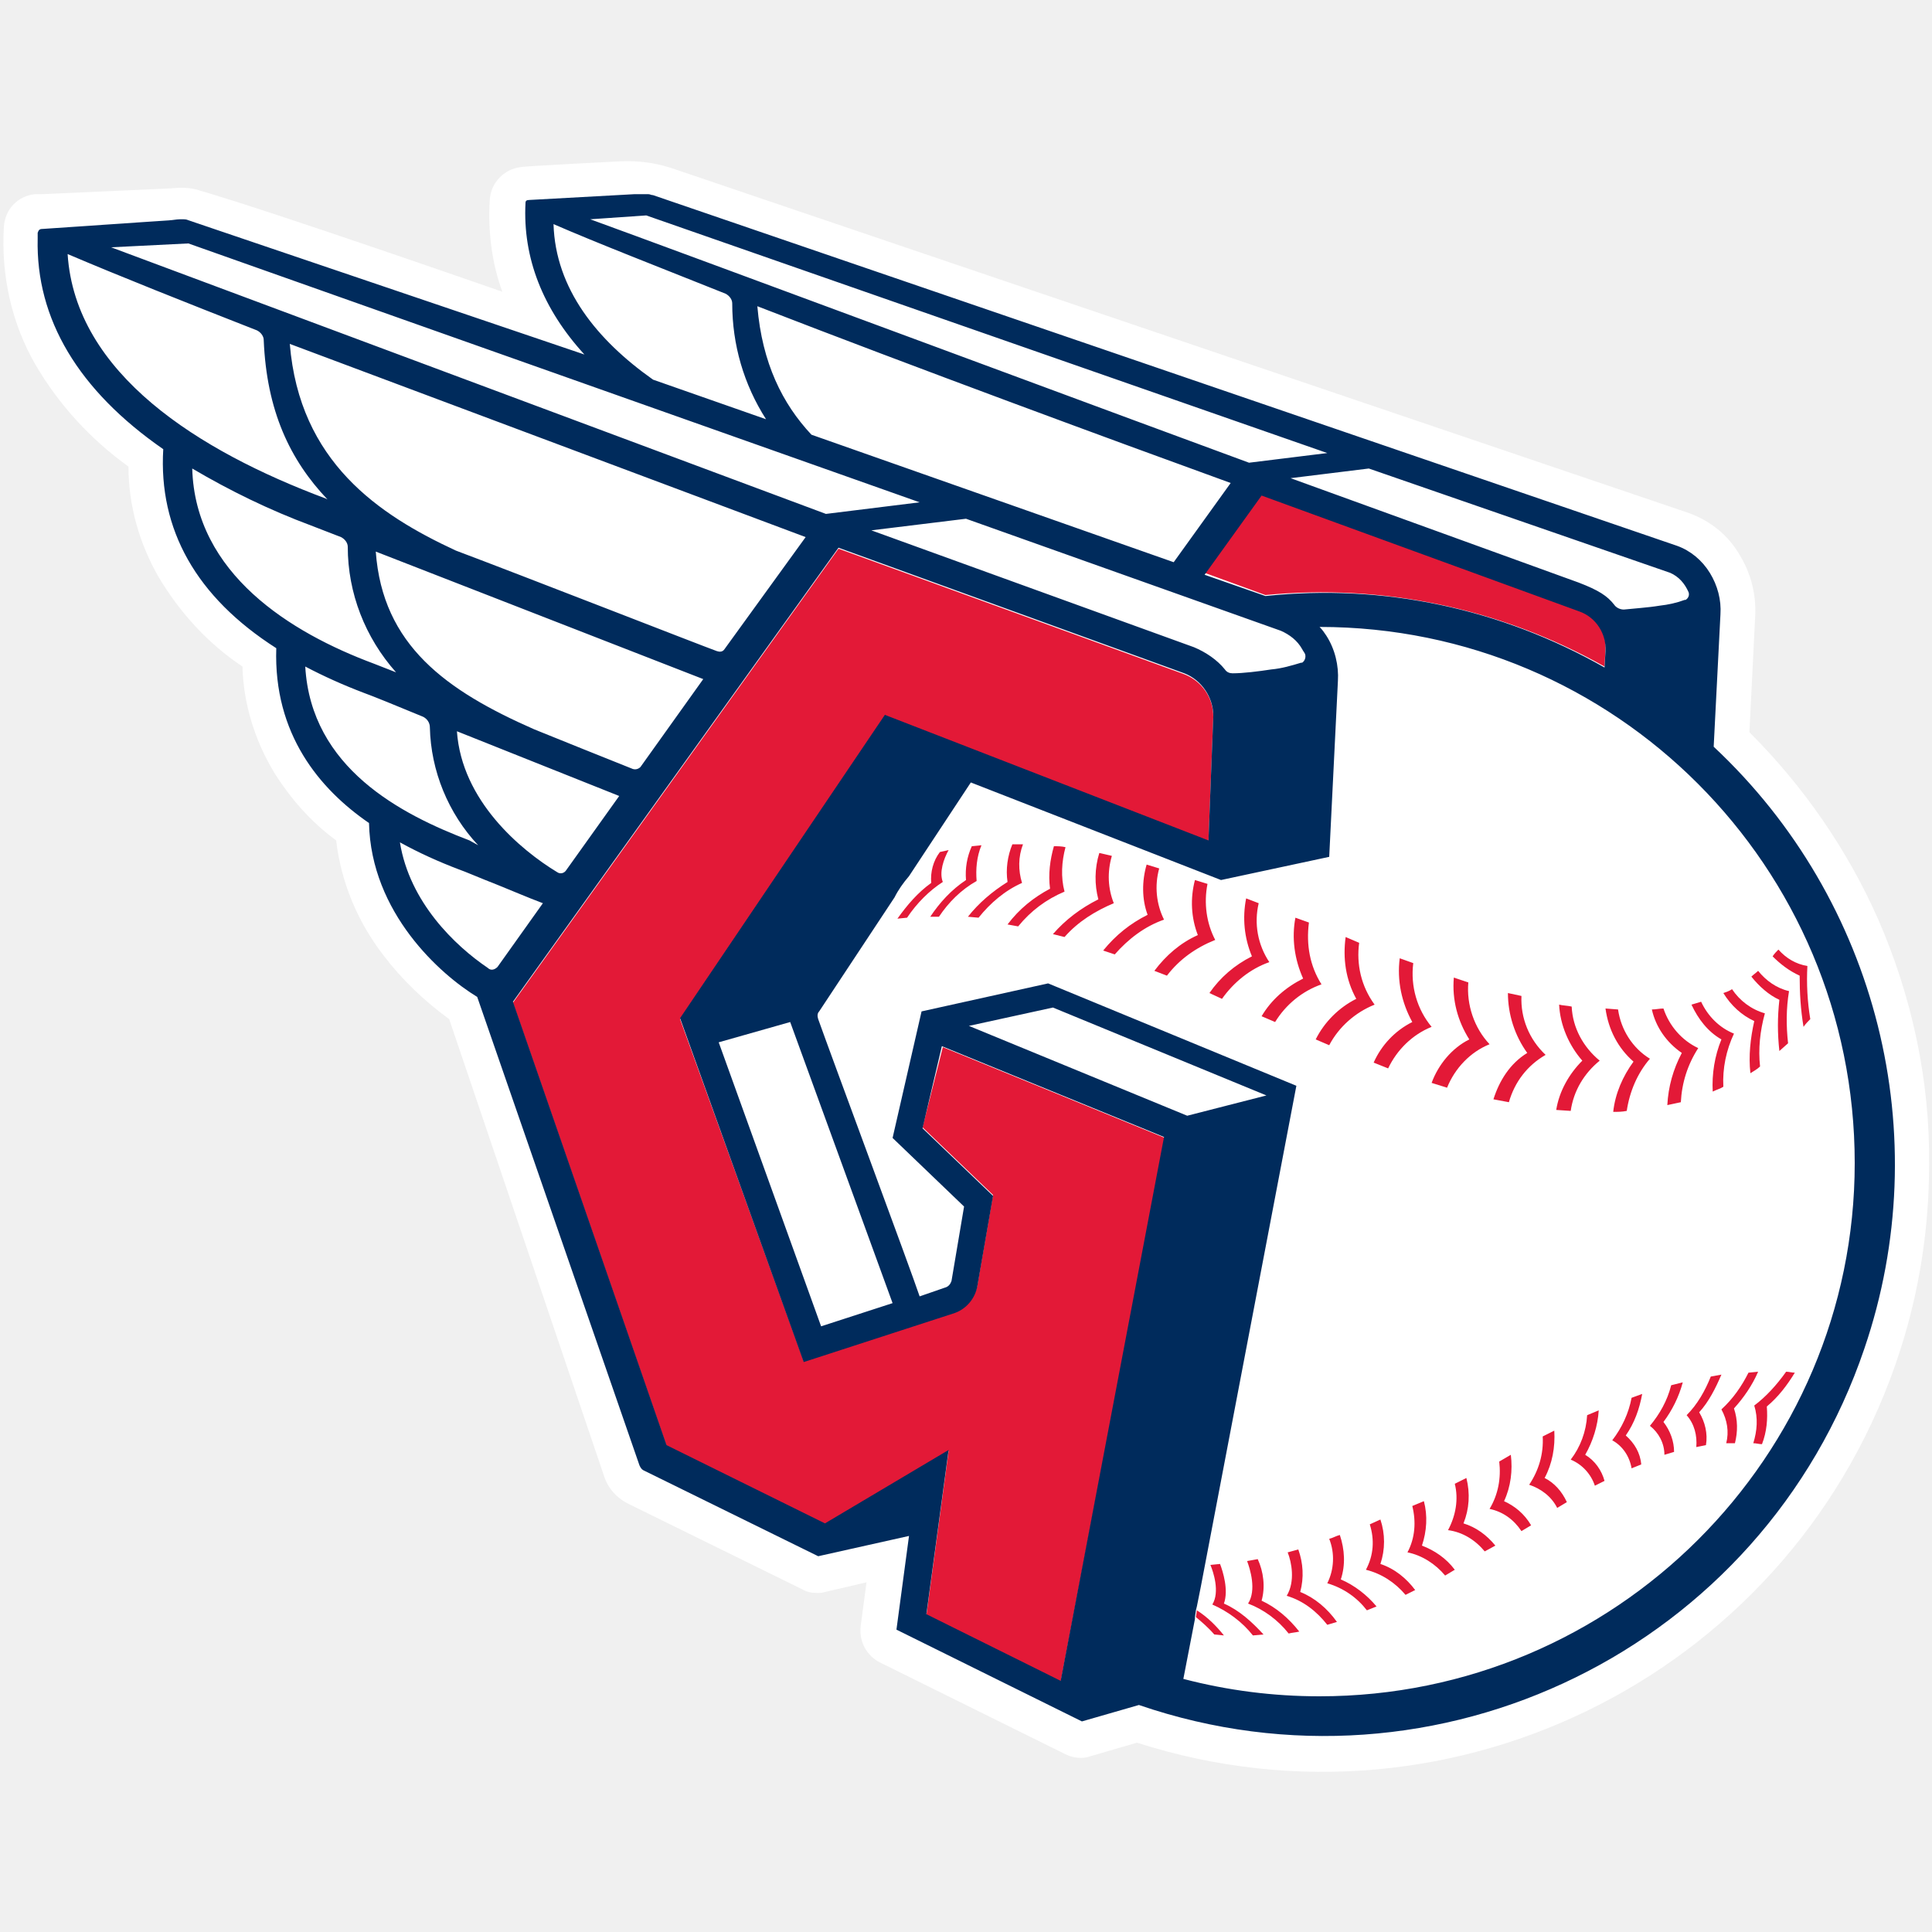
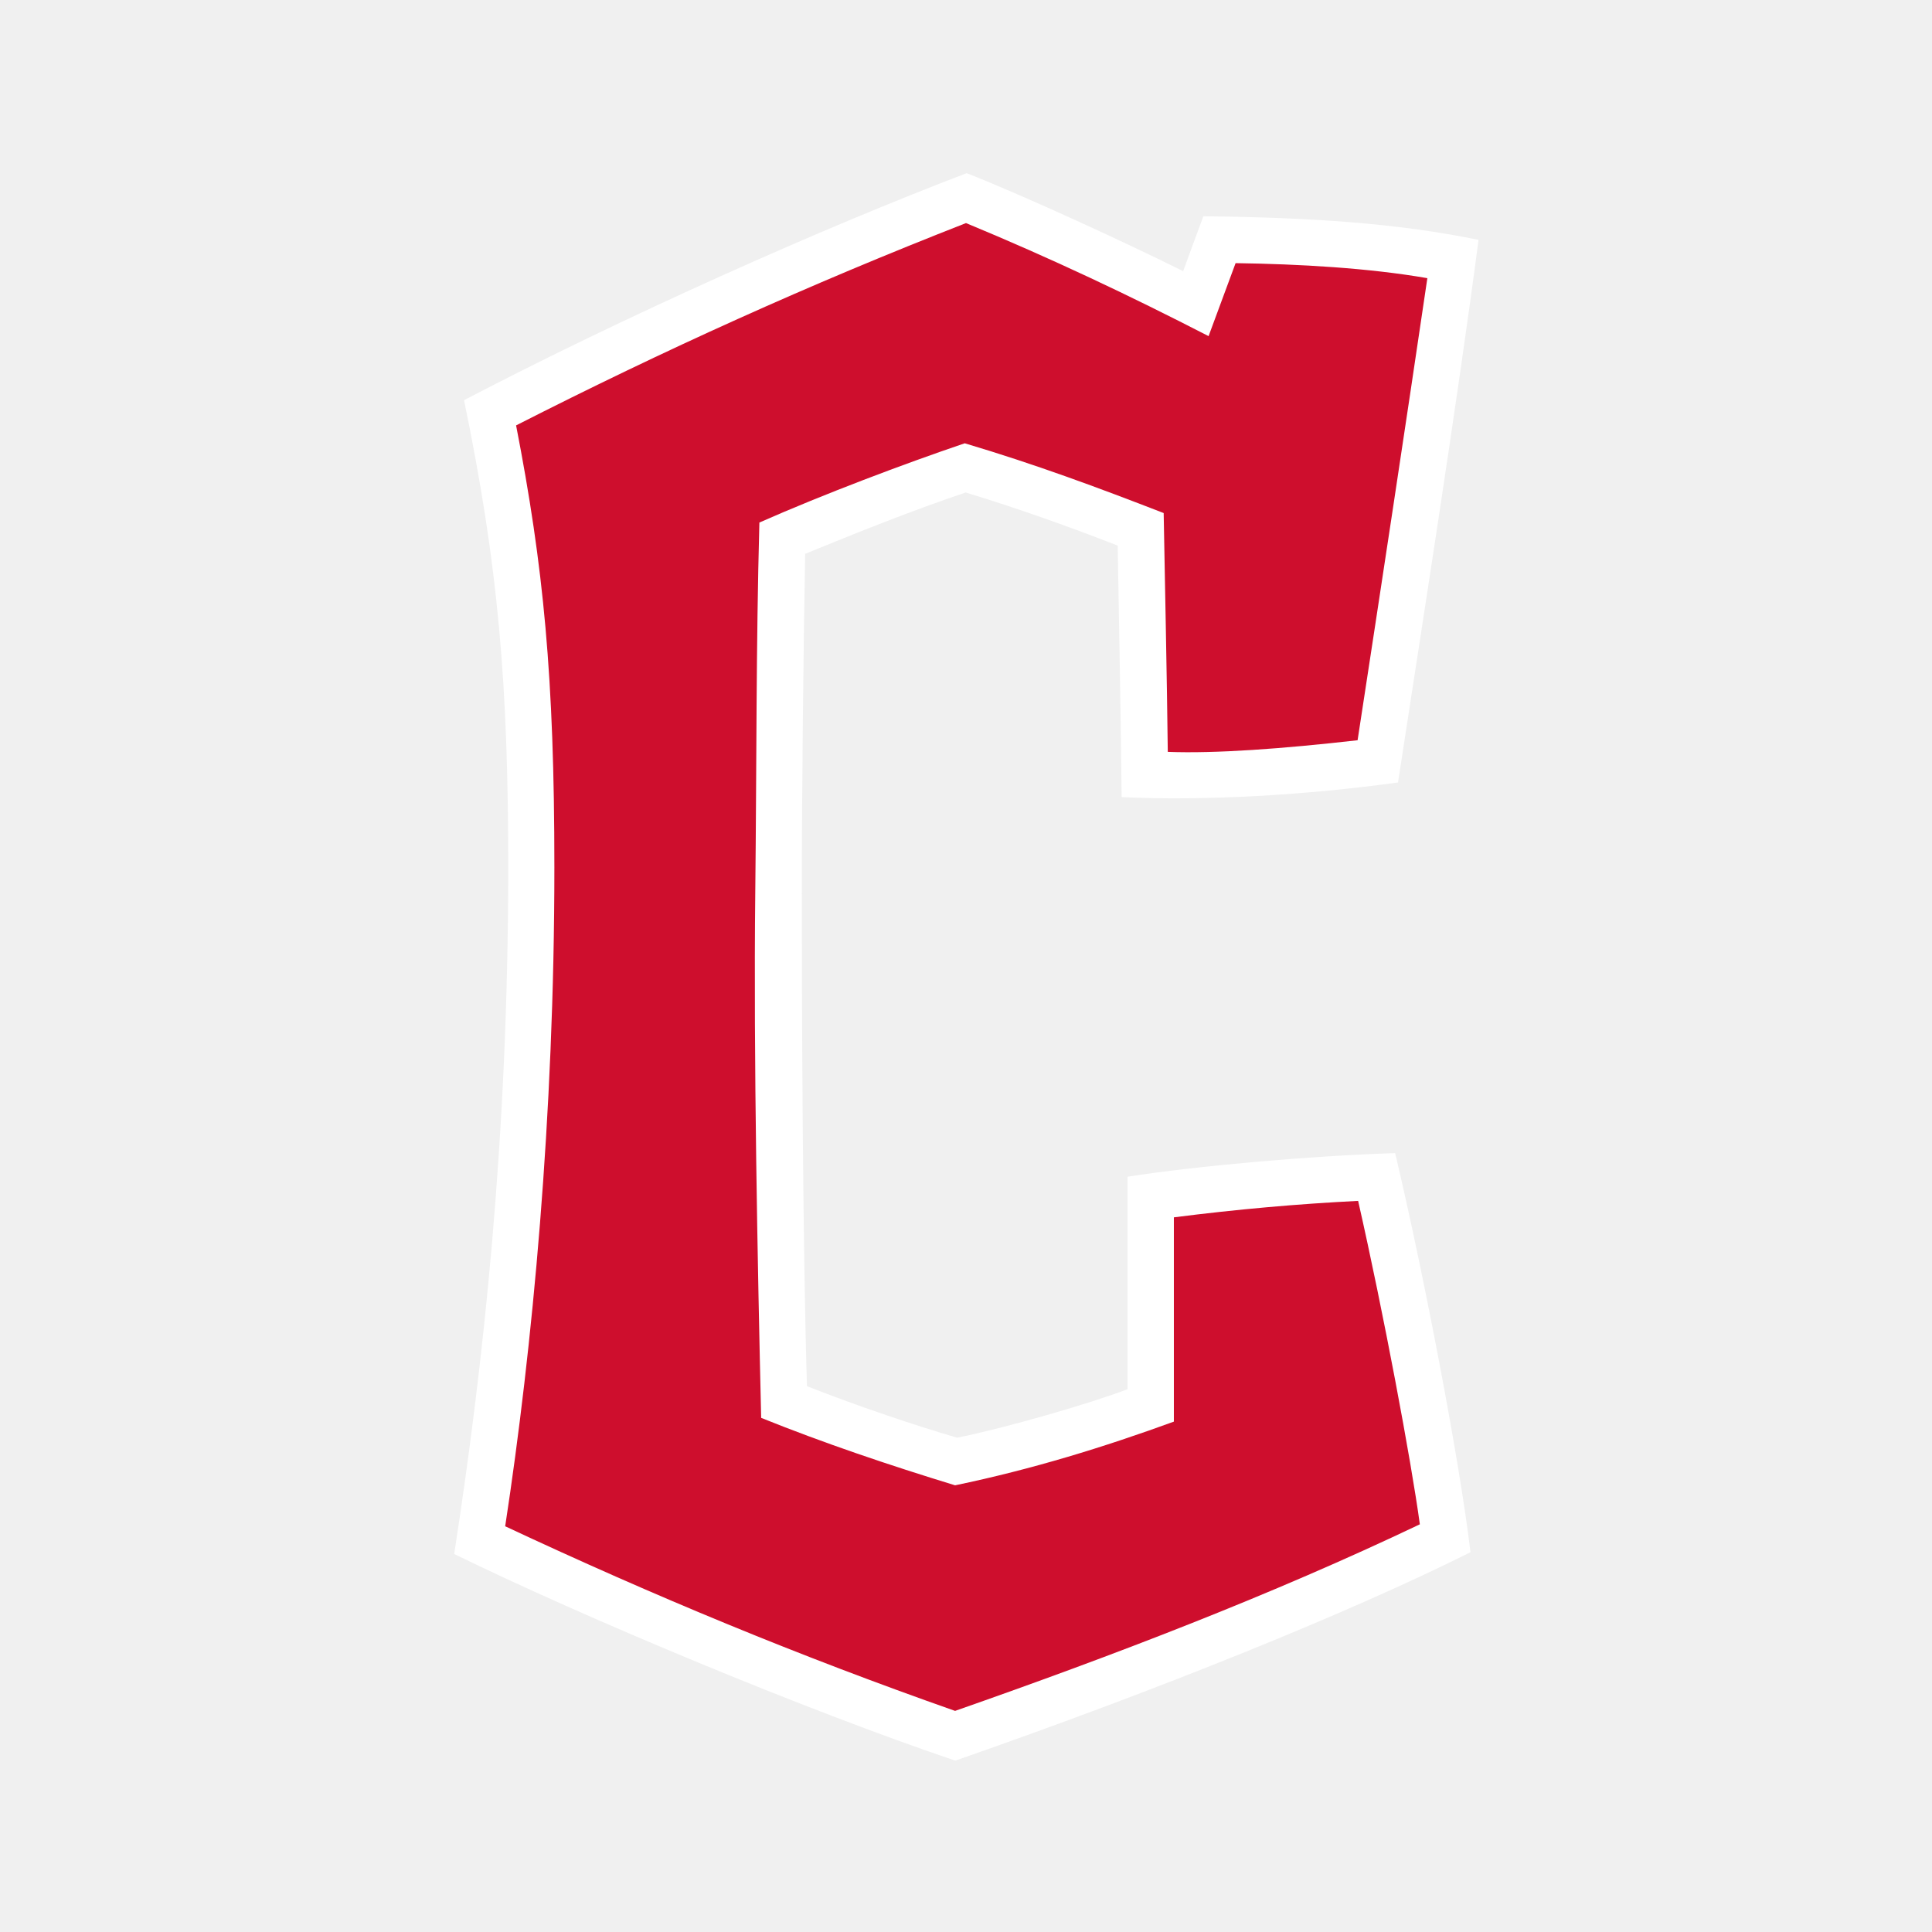
- <svg xmlns="http://www.w3.org/2000/svg" xml:space="preserve" id="Layer_1" x="0px" y="0px" style="enable-background:new 0 0 200 200" version="1.1" viewBox="0 0 200 200">
-   <style>.st0{fill:#fff}.st1{fill:#e31937}</style>
-   <path d="M194.4 95.1c-3.2-7.2-7.7-13.7-13.3-19.3l.6-12.1c.1-2.3-.5-4.5-1.7-6.4-1.2-2-3-3.4-5.2-4.2L70.1 17.6c-1.9-.7-3.9-1-5.9-.9 0 0-10 .5-10.3.6-1.7.2-3.1 1.6-3.2 3.4-.2 3.2.2 6.5 1.3 9.5 0 0-23.8-8.3-31.4-10.5-.9-.3-1.9-.3-2.9-.2l-13.3.6h-.8c-1.8.2-3.1 1.6-3.2 3.4-.3 5 .8 10 3.3 14.3 2.4 4.1 5.7 7.7 9.6 10.5 0 4 1.1 7.9 3.1 11.4 2.2 3.7 5.1 6.9 8.7 9.3.1 3.9 1.3 7.7 3.3 11 1.7 2.7 3.8 5.1 6.4 7 .5 4.3 2.2 8.4 4.9 11.9 1.9 2.5 4.2 4.7 6.8 6.6L62.6 153c.4 1.1 1.2 2 2.3 2.6l18.1 8.9c.5.3 1 .4 1.6.4.3 0 .5 0 .8-.1l4.3-1-.6 4.5c-.2 1.6.6 3.1 2 3.8l19.2 9.5c.8.4 1.8.5 2.6.2l4.8-1.4c33 10.6 68.4-7.6 79-40.6 2-6.2 3-12.7 3-19.2.1-8.8-1.8-17.5-5.3-25.5z" class="st0" />
-   <path d="M136.9 179.7c-6.5 0-13-1.1-19.1-3.2l-5.9 1.7-19.2-9.5L94 159l-9.4 2.1-18.1-8.9c-.2-.1-.4-.3-.4-.5l-16.8-48.5c-3.8-2.3-11-8.8-11.2-18-5-3.5-9.9-9.1-9.6-18.1-8.2-5.3-12.2-12.3-11.7-20.6C8.1 40.4 3.7 33 3.8 24.7V24.1c0-.3.1-.4.4-.4l13.2-.8c.2 0 .7 0 1-.1h.3c.2 0 .4 0 .6.1l41 13.9c-4.3-4.7-6.4-10-6.1-15.7 0-.2.2-.3.4-.3l10.9-.6h1.4c.2 0 .3 0 .5.1l106 36.3c1.4.5 2.6 1.5 3.4 2.8.8 1.3 1.2 2.8 1.1 4.3l-.7 13.7c23.9 22.3 25.1 59.8 2.7 83.7-11 11.9-26.6 18.7-43 18.6z" class="st0" />
-   <path d="M136.6 64.7c.2.3.5.6.7.9.9 1.4 1.3 3 1.2 4.7l-.9 18.2-11.3 2.4-25.9-10.1-6.4 9.7c-.6.7-1.1 1.4-1.5 2.2l-7.8 11.8c-.2.2-.2.5-.1.8 1.2 3.4 9.6 26 10.5 28.7l2.6-.9c.3-.1.6-.4.7-.7l1.3-7.7-7.4-7.1 3-13.1 13.1-2.9 25.7 10.6-9.9 51.9-.4 2-.1.4c1.1.7 2 1.6 2.8 2.6l-1-.1c-.6-.7-1.2-1.4-1.9-1.9v.2l-1.2 6.2c29.6 7.8 59.9-9.9 67.7-39.5s-9.9-59.9-39.5-67.7c-4.5-1-9.2-1.6-14-1.6zm45.4 35.8c.8 1.1 1.9 1.8 3.2 2.1-.3 1.8-.3 3.6-.1 5.4l-.9.8c-.2-1.8-.2-3.5 0-5.3-1.2-.6-2.2-1.4-2.9-2.4.2-.2.5-.4.7-.6zm-2.7 1.9c.8 1.3 2 2.2 3.4 2.5-.5 1.8-.7 3.6-.5 5.5-.3.2-.7.4-1 .7-.2-1.8 0-3.6.4-5.4-1.3-.6-2.4-1.6-3.2-2.8.3-.2.6-.4.9-.5zm-3.1 1.3c.6 1.5 1.8 2.7 3.4 3.3-.8 1.7-1.2 3.6-1.1 5.5-.4.2-.8.3-1.1.5-.1-1.9.3-3.7.9-5.4-1.4-.8-2.5-2.1-3.1-3.6.3-.1.6-.2 1-.3zm-4.1.8c.6 1.8 1.9 3.3 3.6 4.1-1 1.7-1.6 3.6-1.8 5.6-.4.1-.9.2-1.4.3.1-1.9.6-3.8 1.5-5.4-1.5-1.1-2.7-2.7-3.2-4.5.5-.1.9-.1 1.3-.1zm-16.1-1.7 1.4.3c-.1 2.3.9 4.5 2.5 6.1-1.8 1.1-3.2 2.9-3.8 4.9l-1.6-.3c.5-1.9 1.7-3.6 3.4-4.8-1.2-1.8-1.9-4-1.9-6.2zm-5.5-1.6 1.5.5c-.2 2.4.6 4.7 2.2 6.4-2 .8-3.6 2.5-4.4 4.5l-1.6-.5c.7-2 2.1-3.6 4-4.5-1.3-1.9-1.8-4.2-1.7-6.4zm-5.6-2 1.4.5c-.3 2.4.4 4.7 1.9 6.6-2 .8-3.6 2.3-4.5 4.3l-1.5-.6c.8-1.8 2.3-3.3 4.1-4.3-1.2-1.9-1.7-4.2-1.4-6.5zm-4.5 4.2c-1-2-1.4-4.2-1.1-6.4l1.4.6c-.3 2.3.3 4.6 1.6 6.4-2 .8-3.7 2.3-4.7 4.2l-1.5-.6c1-1.8 2.5-3.3 4.3-4.2zM93.8 95l-1 .1c1-1.4 2.1-2.7 3.5-3.7-.1-1.2.3-2.3.9-3.2l.9-.2c-.5.9-1 2.3-.6 3.3-1.4.9-2.7 2.2-3.7 3.7zm3.4-.2h-.9c1-1.5 2.2-2.7 3.7-3.7-.1-1.2.1-2.4.6-3.5l1-.1c-.5 1.2-.7 2.4-.5 3.7-1.5.9-2.9 2.1-3.9 3.6zm4 .3-1.1-.1c1.2-1.5 2.6-2.7 4.1-3.7-.2-1.3 0-2.7.5-3.9h1.1c-.5 1.3-.5 2.7-.2 4.1-1.7.9-3.2 2.1-4.4 3.6zm4.2.7-1.1-.2c1.2-1.5 2.7-2.7 4.3-3.6-.2-1.5-.1-3 .4-4.4.4 0 .8.1 1.2.1-.4 1.5-.4 3.1-.1 4.6-1.8.8-3.4 2-4.7 3.5zm4.8 1.3-1.2-.3c1.3-1.5 2.9-2.7 4.7-3.6-.4-1.6-.4-3.3.1-4.8l1.3.3c-.5 1.6-.4 3.4.2 5-2 .6-3.7 1.8-5.1 3.4zm5.3 1.7-1.2-.4c1.2-1.5 2.8-2.8 4.6-3.7-.6-1.7-.6-3.5-.1-5.2l1.3.4c-.5 1.8-.3 3.7.5 5.4-2.1.7-3.8 1.9-5.1 3.5zm5.4 2.1-1.3-.5c1.2-1.5 2.7-2.8 4.4-3.6-.7-1.8-.8-3.8-.3-5.7l1.3.4c-.5 2-.2 4 .8 5.8-2 .8-3.7 2-4.9 3.6zm5.6 2.4-1.3-.6c1.1-1.6 2.6-3 4.4-3.8-.8-1.9-1-4-.6-6l1.4.5c-.4 2.1 0 4.3 1.1 6.1-2.1.8-3.8 2.1-5 3.8zm5.6 2.5-1.4-.6c1-1.7 2.5-3.1 4.3-3.9-.9-2-1.2-4.2-.8-6.3l1.4.6c-.3 2.2.1 4.5 1.4 6.4-2.1.6-3.8 2-4.9 3.8zm-2.5 63.5c-1.1-1.4-2.5-2.5-4.2-3.2.8-1.2.1-3.4-.2-4.1l1-.1c.3.7 1 2.7.4 4.1 1.6.8 2.9 1.9 3.9 3.3h-.9zm3.8-.4c-1.1-1.4-2.5-2.5-4.2-3.1.9-1.4.2-3.5-.1-4.4l1.1-.2c.6 1.4.7 2.9.4 4.3 1.5.7 2.9 1.8 3.9 3.1-.4.3-.8.4-1.1.3zm4-.8c-1.1-1.4-2.5-2.5-4.2-3 .9-1.5.4-3.5.1-4.5.4-.1.7-.2 1.1-.3.6 1.4.7 3 .2 4.4 1.5.7 2.9 1.7 3.9 3.1l-1.1.3zm4.1-1.3c-1-1.4-2.5-2.4-4.1-2.8.7-1.5.8-3.1.2-4.6.4-.1.7-.2 1.1-.4.5 1.5.6 3.1.1 4.6 1.5.6 2.8 1.6 3.7 2.9l-1 .3zm4.1-1.8c-1-1.3-2.4-2.2-4.1-2.6.7-1.5.8-3.1.4-4.7l1.1-.5c.5 1.5.5 3.1 0 4.6 1.5.5 2.7 1.5 3.6 2.7l-1 .5zm4-2.1c-1-1.2-2.4-2.1-3.9-2.4.8-1.5.9-3.2.5-4.8l1.2-.5c.4 1.5.4 3.1-.2 4.6 1.4.5 2.6 1.3 3.4 2.5l-1 .6zm4.1-2.3c-1-1.1-2.3-1.9-3.8-2.2.8-1.5 1-3.2.7-4.8l1.2-.6c.4 1.6.3 3.2-.3 4.7 1.3.4 2.4 1.2 3.3 2.3l-1.1.6zm3.7-2.3c-.8-1.2-2-2-3.3-2.3.9-1.5 1.2-3.2 1-4.9l1.2-.7c.3 1.6 0 3.3-.7 4.8 1.2.5 2.2 1.3 2.8 2.4l-1 .7zm3.8-2.3c-.6-1.2-1.6-2-2.9-2.4 1-1.5 1.5-3.2 1.4-5l1.2-.6c.1 1.7-.2 3.4-1 4.9 1 .5 1.9 1.4 2.4 2.4l-1.1.7zm-.2-41.2c.4-1.9 1.3-3.7 2.7-5.1-1.4-1.6-2.3-3.6-2.4-5.8.4.1.9.2 1.3.2.1 2.2 1.2 4.2 2.9 5.6-1.6 1.3-2.7 3.2-3.1 5.2l-1.4-.1zm4.1 39c-.4-1.2-1.3-2.2-2.5-2.7 1-1.4 1.6-3 1.7-4.6l1.2-.5c-.1 1.6-.5 3.2-1.4 4.6 1 .7 1.7 1.6 2 2.8l-1 .4zm2.4-49.2c.3 2.1 1.6 3.9 3.3 5.1-1.3 1.5-2.1 3.4-2.4 5.4-.5 0-.9 0-1.4.1.2-1.9 1-3.7 2.1-5.2-1.5-1.4-2.5-3.3-2.9-5.3l1.3-.1zm2.4 47-1 .4c-.2-1.2-.9-2.3-2-2.9 1-1.3 1.7-2.8 2-4.4l1.1-.4c-.2 1.5-.8 3-1.7 4.3.9.8 1.5 1.8 1.6 3zm3.4-1.2-1 .3c0-1.2-.6-2.3-1.5-3 1.1-1.2 1.8-2.6 2.2-4.2l1.1-.3c-.4 1.5-1.1 2.9-2 4.1.8.9 1.2 1.9 1.2 3.1zm3.2-.8-1 .2c.1-1.2-.2-2.4-1-3.3 1.1-1.1 2-2.5 2.5-4l1.1-.2c-.5 1.4-1.3 2.7-2.3 3.9.7 1.1.9 2.3.7 3.4zm3-.2h-.9c.3-1.2.1-2.4-.5-3.5 1.2-1.1 2.1-2.4 2.8-3.8l1-.1c-.6 1.4-1.5 2.7-2.6 3.7.5 1.2.6 2.4.2 3.7zm3.2-3.8c.2 1.3 0 2.7-.5 3.9-.3 0-.6-.1-.9-.1.4-1.2.5-2.6.1-3.9 1.3-1 2.3-2.2 3.1-3.5.3 0 .6 0 .9.1-.5 1.3-1.5 2.5-2.7 3.5zm3.6-44.5c-1.1-.5-2-1.2-2.8-2 .2-.2.4-.4.6-.7.8.9 1.8 1.5 3 1.7-.1 1.8 0 3.7.3 5.5-.2.3-.5.6-.7.8-.3-1.7-.4-3.5-.4-5.3zM51.4 91.6c-1.8-.8-3.3-1.4-4-1.6-2.1-.8-4.1-1.7-6.1-2.7 1.1 6.2 5.8 10.6 9.1 13 .3.2.7.1.9-.2l4.7-6.6c-1.4-.6-3.1-1.3-4.6-1.9z" class="st0" />
-   <path d="M123.6 67.1c1.3.5 2.4 1.3 3.2 2.3.2.3.5.4.8.4 1.1-.1 2.7-.2 4-.4 1-.2 2.1-.4 3.1-.7.4-.1.6-.5.5-.8v-.1c-.1-.2-.2-.4-.3-.5-.5-.9-1.3-1.5-2.2-1.9L100 53.7l-9.8 1.2 33.4 12.2zM92.4 134.9l-10.6-29.1-7.4 2.1L85 137.3zM131.1 113.4l-22.1-9.1-8.7 1.9 22.5 9.2zM163.6 60.3c2.1.8 3 1.4 3.7 2.3.2.3.6.5 1 .5.9-.1 2.5-.2 3.7-.4.9-.1 1.7-.3 2.6-.6.3-.1.5-.4.4-.7v-.1c-.4-.9-1.1-1.6-1.9-2l-31-10.8-8.1 1 29.6 10.8zM127.4 50C115 45.5 94.9 38.1 78.3 31.7c.5 5.9 2.6 10.2 5.6 13.3l37.5 13.3 6-8.3zM137.4 46.9 66.9 22.3l-5.8.3c7.2 2.6 62.7 23.2 68.1 25.2l8.2-.9zM57.7 90.3c.3.2.7.1.9-.2l5.5-7.7-16.8-6.8c.5 7.3 6.6 12.4 10.4 14.7zM49.5 87.4c-3.1-3.3-4.9-7.6-5-12.2 0-.5-.3-.9-.7-1.1-2.8-1.2-5-2-6.2-2.5-2.1-.8-4.1-1.7-6-2.7.6 10.5 9.8 15.3 16.9 18l1 .5zM67.7 39.3l11.7 4.1c-2.3-3.6-3.5-7.7-3.5-12 0-.4-.3-.8-.7-1-7-2.7-13.2-5.2-17.8-7.2.1 6.7 4.4 12 10.3 16.1zM66.3 79.4l6.5-9.1-33.9-13.2c.7 9.7 7.3 14.4 16.4 18.4 3.2 1.3 6.7 2.7 10.2 4.1.3.1.6 0 .8-.2zM41 69.7c-3.2-3.6-5-8.2-5-13 0-.4-.3-.8-.7-1l-3.1-1.2c-4.3-1.6-8.4-3.6-12.3-5.9.3 10.8 10.2 17 18.8 20.3l2.3.8zM75 67.2l8.4-11.7L30 35.6c1 12.3 9.2 17.7 17.2 21.4 6.3 2.5 25.5 9.9 27 10.5.3.1.6 0 .8-.3zM33.8 51.7c-3.9-4.1-6.3-9.2-6.6-16.5 0-.4-.3-.8-.7-1-7.4-2.9-14.1-5.6-19.6-7.9.8 12.4 13.6 20.4 26.7 25.3l.2.1zM95.2 52 19.5 25.2l-8 .4 74 27.6z" class="st0" />
-   <path d="m166.1 69 .1-1.8c.1-1.8-1-3.4-2.7-4.1l-32.9-12-5.9 8.2 6.3 2.3c12.2-1.2 24.4 1.4 35.1 7.4zM125.1 162.9zM95.5 116.7l7.3 7-1.6 9.2c-.2 1.4-1.3 2.6-2.6 3l-15.4 5-12.8-35.4 21.2-31.4 33.5 13 .5-12.9c0-2-1.2-3.7-3-4.4l-35.8-13-33.7 47L69 149.7l16.4 8.1 12.8-7.6-2.3 17 13.9 6.9 10.8-56.3-23-9.4-2.1 8.3z" class="st1" />
-   <path d="m177.4 77.3.7-13.7c.1-1.5-.3-3-1.1-4.3-.8-1.3-2-2.3-3.4-2.8l-106-36.3c-.2 0-.3-.1-.5-.1h-1.4l-10.9.6c-.3 0-.4.1-.4.3-.3 5.7 1.8 11 6.1 15.7l-41-13.9c-.2-.1-.4-.1-.6-.1h-.3c-.3 0-.8.1-1 .1l-13.2.9c-.3 0-.4.1-.5.4V24.7c-.2 8.3 4.2 15.7 13 21.8-.5 8.3 3.4 15.3 11.7 20.6-.3 8.9 4.5 14.6 9.6 18.1.2 9.3 7.4 15.7 11.2 18l16.8 48.5c.1.2.2.4.4.5l18.1 8.9 9.4-2.1-1.3 9.7 19.2 9.5 5.9-1.7c30.9 10.6 64.6-5.9 75.1-36.9 7.5-22 1.4-46.4-15.6-62.3zm-4.5-18c.9.4 1.5 1.1 1.9 2 .1.3 0 .6-.3.8h-.1c-.8.3-1.7.5-2.6.6-1.2.2-2.8.3-3.7.4-.4 0-.8-.2-1-.5-.7-.9-1.6-1.5-3.7-2.3l-29.8-10.8 8.1-1 31.2 10.8zm-40.3 6c.9.4 1.7 1 2.2 1.9.1.2.2.3.3.5.1.3 0 .7-.3.9h-.1c-1 .3-2 .6-3.1.7-1.3.2-2.9.4-4 .4-.3 0-.6-.1-.8-.4-.8-1-2-1.8-3.2-2.3L90.2 54.9l9.8-1.2 32.6 11.6zM84 45c-3-3.2-5.1-7.4-5.6-13.3 16.5 6.4 36.6 13.8 49 18.3l-5.9 8.2L84 45zm47 16.7-6.3-2.2 5.9-8.2 32.9 12c1.7.6 2.8 2.3 2.7 4.1l-.1 1.7c-10.7-6.1-22.9-8.7-35.1-7.4zM66.9 22.3l70.5 24.6-8.1 1c-5.5-2-61-22.6-68.2-25.2l5.8-.4zm-9.6.9c4.6 2 10.8 4.4 17.8 7.2.4.2.7.6.7 1 0 4.3 1.2 8.4 3.5 12l-11.7-4.1c-5.8-4.1-10.1-9.4-10.3-16.1zm-37.8 2L95.2 52l-9.7 1.2-74-27.6 8-.4zm35.8 50.3c-9.1-4-15.7-8.7-16.4-18.4l33.9 13.2-6.5 9.1c-.2.2-.5.3-.8.2-3.5-1.4-7-2.8-10.2-4.1zm8.8 6.9-5.5 7.7c-.2.3-.6.4-.9.2-3.8-2.3-9.9-7.4-10.4-14.6l16.8 6.7zM47.2 57c-8-3.7-16.2-9.2-17.2-21.4l53.4 20L75 67.2c-.2.3-.5.3-.8.2-1.4-.5-20.6-8-27-10.4zM7 26.3c5.4 2.3 12.2 5 19.6 7.9.4.2.7.6.7 1 .3 7.3 2.7 12.4 6.6 16.5l-.2-.1C20.6 46.7 7.8 38.7 7 26.3zm12.9 22.2c3.9 2.3 8 4.3 12.3 5.9l3.1 1.2c.4.2.7.6.7 1 0 4.8 1.8 9.4 5 13l-2.3-.9c-8.6-3.2-18.5-9.3-18.8-20.2zM31.6 69c1.9 1 3.9 1.9 6 2.7 1.1.4 3.3 1.3 6.2 2.5.4.2.7.6.7 1.1.1 4.5 1.9 8.9 5 12.2l-.9-.5c-7.1-2.7-16.4-7.5-17-18zm18.9 31.2c-3.4-2.3-8.1-6.8-9.1-13 2 1.1 4 2 6.1 2.8.6.2 2.2.9 4 1.6 1.5.6 3.1 1.3 4.7 1.9l-4.7 6.6c-.3.3-.7.4-1 .1zm59.3 73.8-13.9-6.9 2.3-17-12.8 7.6-16.4-8.1-15.9-45.9 33.7-47 35.8 13c1.8.7 3 2.5 3 4.4l-.5 12.9-33.5-13-21.2 31.4L83.2 141l15.4-5c1.4-.4 2.4-1.6 2.6-3l1.6-9.2-7.3-7 2-8.5 23 9.4-10.7 56.3zm-28-68.2 10.6 29.1-7.4 2.4-10.6-29.4 7.4-2.1zm18.5.4 8.7-1.9 22.1 9.1-8.2 2.1-22.6-9.3zm36.3 69.4c-4.8 0-9.5-.6-14.1-1.8l1.2-6.2v-.2l.1-.7.1-.4.4-2 9.9-51.9-25.7-10.6-13.1 2.9-3 13.1 7.4 7.1-1.3 7.7c-.1.3-.3.6-.7.7l-2.6.9c-.9-2.7-9.3-25.3-10.5-28.7-.1-.3-.1-.6.1-.8l7.8-11.8c.4-.8.9-1.5 1.5-2.2l6.4-9.7 25.9 10.1 11.2-2.4.9-18.2c.1-1.6-.3-3.3-1.2-4.7-.2-.3-.4-.6-.7-.9 30.6 0 55.4 24.8 55.4 55.5 0 30.4-24.8 55.2-55.4 55.2z" style="fill:#002b5c" />
-   <path d="m98.2 88-.9.2c-.7.9-1 2.1-.9 3.2-1.4 1-2.5 2.3-3.5 3.7l1-.1c1-1.5 2.3-2.8 3.7-3.7-.4-1 .1-2.4.6-3.3zM101.6 87.5l-1 .1c-.5 1.1-.7 2.3-.6 3.5-1.5 1-2.7 2.3-3.7 3.8h.9c1-1.5 2.3-2.8 3.9-3.7-.1-1.2 0-2.5.5-3.7zM105.9 87.4h-1.1c-.5 1.2-.7 2.6-.5 3.9-1.6 1-3 2.2-4.1 3.6l1.1.1c1.2-1.5 2.7-2.8 4.5-3.6-.4-1.3-.4-2.7.1-4zM154.6 113.8l1.6.3c.6-2.1 1.9-3.8 3.8-4.9-1.7-1.6-2.6-3.8-2.5-6.1l-1.4-.3c0 2.2.7 4.4 2 6.2-1.8 1.1-2.9 2.9-3.5 4.8zM169.1 109.9c-1.1 1.5-1.9 3.3-2.1 5.2.5 0 .9 0 1.4-.1.3-2 1.1-3.9 2.4-5.4-1.8-1.1-3-3-3.3-5.1l-1.3-.1c.3 2.2 1.3 4.1 2.9 5.5zM174.1 109c-.9 1.7-1.4 3.5-1.5 5.4.5-.1.9-.2 1.4-.3.1-2 .7-3.9 1.8-5.6-1.7-.8-3-2.3-3.6-4.1-.4 0-.8.1-1.2.1.4 1.8 1.5 3.4 3.1 4.5zM165.6 109.8c-1.7-1.4-2.8-3.4-2.9-5.6-.4-.1-.9-.1-1.3-.2.1 2.1 1 4.2 2.4 5.8-1.4 1.4-2.4 3.2-2.7 5.1l1.5.1c.3-2.1 1.4-3.9 3-5.2zM178.2 107.6c-.7 1.7-1 3.6-.9 5.4.4-.2.8-.3 1.1-.5-.1-1.9.3-3.8 1.1-5.5-1.5-.6-2.7-1.8-3.4-3.3-.3.1-.7.2-1 .3.7 1.5 1.7 2.8 3.1 3.6zM181.6 105.7c-.4 1.8-.6 3.6-.4 5.4.3-.2.7-.4 1-.7-.2-1.8 0-3.7.5-5.5-1.4-.4-2.6-1.3-3.4-2.5-.3.2-.6.3-.9.4.8 1.3 1.9 2.3 3.2 2.9zM184.2 103.5c-.2 1.8-.2 3.5 0 5.3l.9-.8c-.2-1.8-.2-3.6.1-5.4-1.3-.3-2.4-1.1-3.2-2.1-.2.2-.5.4-.7.6.8 1 1.8 1.9 2.9 2.4z" class="st1" />
-   <path d="M187.1 100c-1.2-.2-2.2-.8-3-1.7-.2.2-.4.4-.6.7.8.8 1.7 1.5 2.8 2 0 1.8.1 3.5.4 5.3.2-.3.5-.6.7-.8-.3-1.8-.4-3.7-.3-5.5zM110.2 92.3c-.4-1.5-.3-3.1.1-4.6-.4-.1-.8-.1-1.2-.1-.4 1.4-.6 2.9-.4 4.4-1.7.9-3.2 2.1-4.4 3.7l1.1.2c1.3-1.6 2.9-2.8 4.8-3.6zM148.2 112.1l1.6.5c.8-2 2.4-3.7 4.4-4.5-1.6-1.7-2.4-4.1-2.2-6.4l-1.5-.5c-.2 2.3.4 4.5 1.6 6.4-1.8.9-3.2 2.6-3.9 4.5zM142.2 110l1.5.6c.9-1.9 2.5-3.5 4.5-4.3-1.5-1.8-2.2-4.2-1.9-6.6l-1.4-.5c-.3 2.3.2 4.6 1.3 6.6-1.8.9-3.2 2.4-4 4.2zM137.6 108.2c1-1.9 2.7-3.4 4.7-4.2-1.4-1.9-1.9-4.2-1.6-6.4l-1.4-.6c-.3 2.2 0 4.4 1.1 6.4-1.8.9-3.3 2.4-4.2 4.2l1.4.6zM151.5 157.7c.6-1.5.7-3.1.3-4.7l-1.2.6c.4 1.6.1 3.3-.7 4.8 1.5.2 2.8 1 3.8 2.2l1.1-.6c-.9-1.1-2-1.9-3.3-2.3zM130.6 165.7c.4-1.4.2-3-.4-4.3l-1.1.2c.3.8 1 3 .1 4.4 1.6.6 3.1 1.7 4.2 3.1.4-.1.7-.1 1.1-.2-1.1-1.4-2.4-2.5-3.9-3.2zM126.7 166c.5-1.4-.1-3.3-.4-4.1l-1 .1c.3.7 1 2.8.2 4.1 1.6.7 3.1 1.8 4.2 3.2l1.1-.1c-1.2-1.3-2.5-2.5-4.1-3.2zM125.7 169.2l1 .1c-.8-1-1.7-1.9-2.8-2.6l-.1.7c.6.5 1.3 1.1 1.9 1.8zM181.6 145.5c.4 1.3.3 2.6-.1 3.9.3 0 .6.1.9.1.5-1.3.6-2.6.5-3.9 1.2-1 2.1-2.2 2.9-3.5-.3 0-.6-.1-.9-.1-1 1.4-2.1 2.6-3.3 3.5zM182 142l-1 .1c-.7 1.4-1.6 2.7-2.8 3.8.6 1.1.8 2.3.5 3.5h.9c.3-1.2.3-2.4-.1-3.6 1-1.1 1.9-2.4 2.5-3.8zM173 143.4c-.4 1.6-1.2 3-2.2 4.2.9.7 1.5 1.8 1.5 3l1-.3c0-1.1-.4-2.2-1.1-3.1.9-1.2 1.6-2.6 2-4.1l-1.2.3zM177.1 142.5c-.6 1.5-1.4 2.9-2.5 4 .8.9 1.1 2.1 1 3.3l1-.2c.2-1.2-.1-2.4-.7-3.4 1-1.1 1.7-2.5 2.3-3.9l-1.1.2zM135.5 95.5l-1.4-.5c-.4 2.1-.1 4.3.8 6.3-1.8.9-3.3 2.2-4.3 3.9l1.4.6c1.1-1.8 2.8-3.2 4.8-3.9-1.2-1.9-1.6-4.1-1.3-6.4zM130.3 93.5 129 93c-.4 2-.2 4.1.6 6-1.8.9-3.3 2.2-4.4 3.8l1.3.6c1.2-1.7 2.9-3.1 4.9-3.8-1.2-1.8-1.6-4-1.1-6.1zM125 91.5l-1.3-.4c-.5 1.9-.4 3.9.3 5.7-1.8.8-3.3 2.1-4.5 3.7l1.3.5c1.3-1.7 3-2.9 5-3.7-.9-1.7-1.2-3.8-.8-5.8zM120 89.9l-1.3-.4c-.5 1.7-.5 3.6.1 5.2-1.8.9-3.3 2.1-4.6 3.7l1.2.4c1.4-1.6 3.1-2.9 5.1-3.6-.8-1.6-1-3.5-.5-5.3zM115.1 88.6l-1.3-.3c-.5 1.6-.5 3.3-.1 4.8-1.8.9-3.4 2.1-4.7 3.6l1.2.3c1.4-1.6 3.2-2.7 5.1-3.5-.6-1.5-.7-3.2-.2-4.9zM155.7 155.4c.7-1.5.9-3.2.7-4.8l-1.2.7c.2 1.7-.1 3.4-1 4.9 1.4.3 2.5 1.1 3.3 2.3l1-.6c-.7-1.2-1.7-2-2.8-2.5zM159.9 153c.8-1.5 1.1-3.2 1-4.9l-1.2.6c.1 1.8-.4 3.5-1.4 5 1.2.4 2.3 1.2 2.9 2.4l1-.6c-.5-1.1-1.3-2-2.3-2.5zM164.1 150.6c.8-1.4 1.3-3 1.4-4.6l-1.2.5c-.1 1.7-.7 3.3-1.7 4.6 1.2.5 2.1 1.5 2.5 2.7l1-.5c-.3-1.1-1-2.1-2-2.7zM168.9 144.7c-.3 1.6-1 3.1-2 4.4 1.1.6 1.8 1.7 2 2.9l1-.4c-.1-1.2-.7-2.2-1.6-3 .9-1.3 1.4-2.7 1.7-4.3l-1.1.4zM147.2 160c.5-1.5.6-3.1.2-4.6l-1.2.5c.4 1.6.3 3.3-.5 4.8 1.5.3 2.9 1.2 3.9 2.4l1-.6c-.9-1.2-2.1-2-3.4-2.5zM142.9 161.9c.5-1.5.5-3.1 0-4.6l-1.1.5c.5 1.6.4 3.2-.4 4.7 1.6.4 3 1.3 4.1 2.6l1-.5c-.9-1.2-2.1-2.2-3.6-2.7zM138.8 163.5c.5-1.5.4-3.1-.1-4.6-.4.1-.7.3-1.1.4.6 1.5.5 3.2-.2 4.6 1.7.5 3.1 1.5 4.1 2.8l1-.4c-1-1.2-2.3-2.2-3.7-2.8zM134.6 164.8c.4-1.5.3-3-.2-4.4-.4.1-.7.2-1.1.3.4 1 .8 3-.1 4.5 1.7.5 3.1 1.6 4.2 3l1-.3c-1-1.4-2.3-2.5-3.8-3.1z" class="st1" />
+ <svg xmlns="http://www.w3.org/2000/svg" version="1.1" id="Layer_1" x="0px" y="0px" viewBox="0 0 1080 1080" style="enable-background:new 0 0 1080 1080;" xml:space="preserve">
+   <style type="text/css">
+ 	.st0{fill:#FFFFFF;}
+ 	.st1{fill:#CE0E2D;}
+ </style>
+   <path class="st0" d="M781.5,437.4c12.6-82.2,33.3-213.6,45-303.3c-45.4-9.4-95.2-12.6-153.8-13.2c-2.9,7.7-8.5,22.9-11.3,30.7  c-32.1-16-88.1-41.8-121-54.8c-80.4,30.6-191.8,80.3-281,126.9c19.3,93.3,24.7,159.4,24.7,261.3c0,151.5-14,278.9-30.2,383.7  C327.2,904.5,450,955.8,534,984.2c114.3-39.8,220.9-82.9,288-116.5c-5.8-49.5-25.8-154.3-42.1-223.1c-47.1,1.5-111.6,7.2-149.6,13.2  v118.8c-21.4,8.1-66.9,21.3-95.2,27.1c-25.1-7.3-56.7-18.1-84-28.8c-2.3-74.9-2.9-205.8-2.9-275.5c0-52.8,1-145.1,1.9-189.8  c29.8-12.2,59.2-24,89.7-34.3c28.3,8.6,57.4,18.9,85,29.7c0.7,37.5,1.8,101.6,2.2,140.6C674.1,447.8,730.9,444.4,781.5,437.4z" />
+   <path class="st1" d="M656.2,680.5v114.2c-39,14.2-79,26.6-122.3,35.6c-36.9-11.3-73.4-23.6-108.4-37.7c-2-85.5-4.3-201.1-3.3-293.7  c0.8-73.8,0.4-135.9,2.3-206.8c36.3-16,80.6-32.7,114.8-44.3c39.3,11.7,74.6,24.8,111.2,39c0.5,28.4,1.9,95.2,2.3,133.5  c26.7,1,63.8-1.7,106.1-6.5c13.3-86.6,26.9-176.3,39-258.3c-32.8-5.7-71.6-7.9-107.2-8.4l-15.1,40.8c-43.9-22.6-88-43.5-135.6-63.2  c-87.9,34.4-169,71.1-251.5,113.1c15.3,78.7,21.4,140.7,21.4,247c0,139.3-12.3,269-27.5,368.4c83.3,39,164.4,72.6,251.5,103.2  c89.1-31.2,176.7-64.7,259.8-104.3c-4.8-35.4-20.4-118.8-34.5-180.8C725.4,673,691.5,676,656.2,680.5z" />
</svg>
